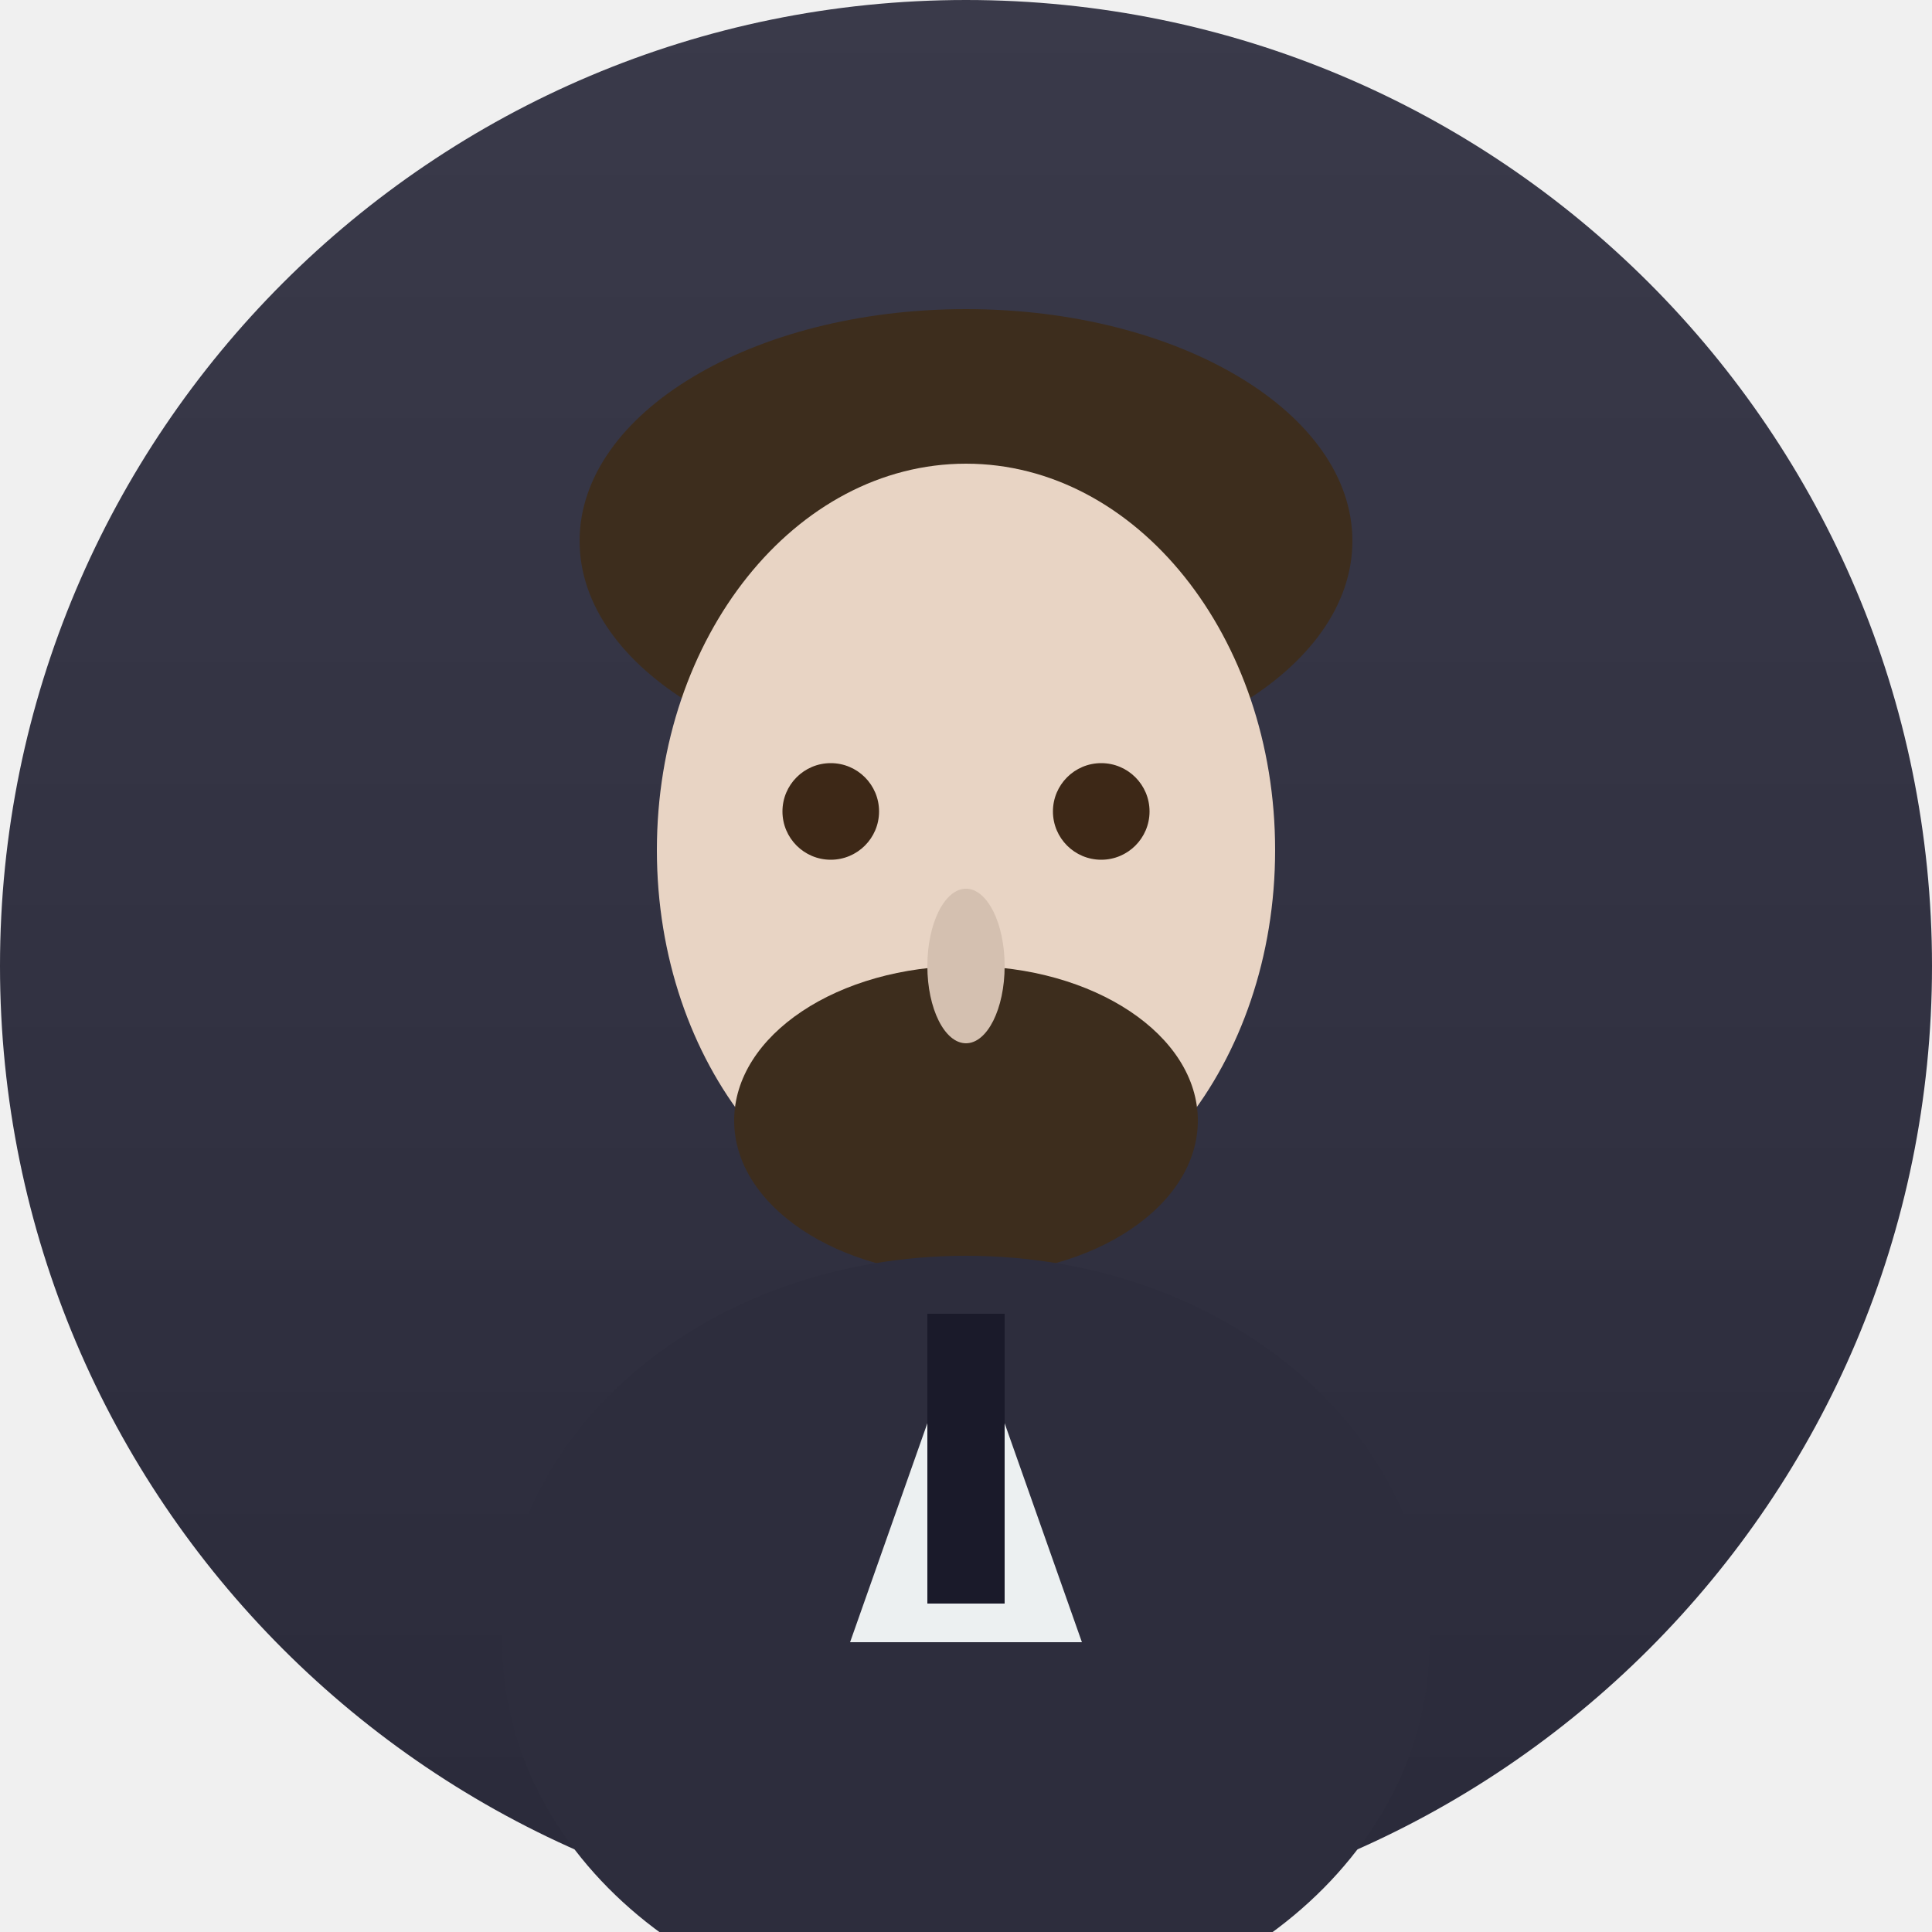
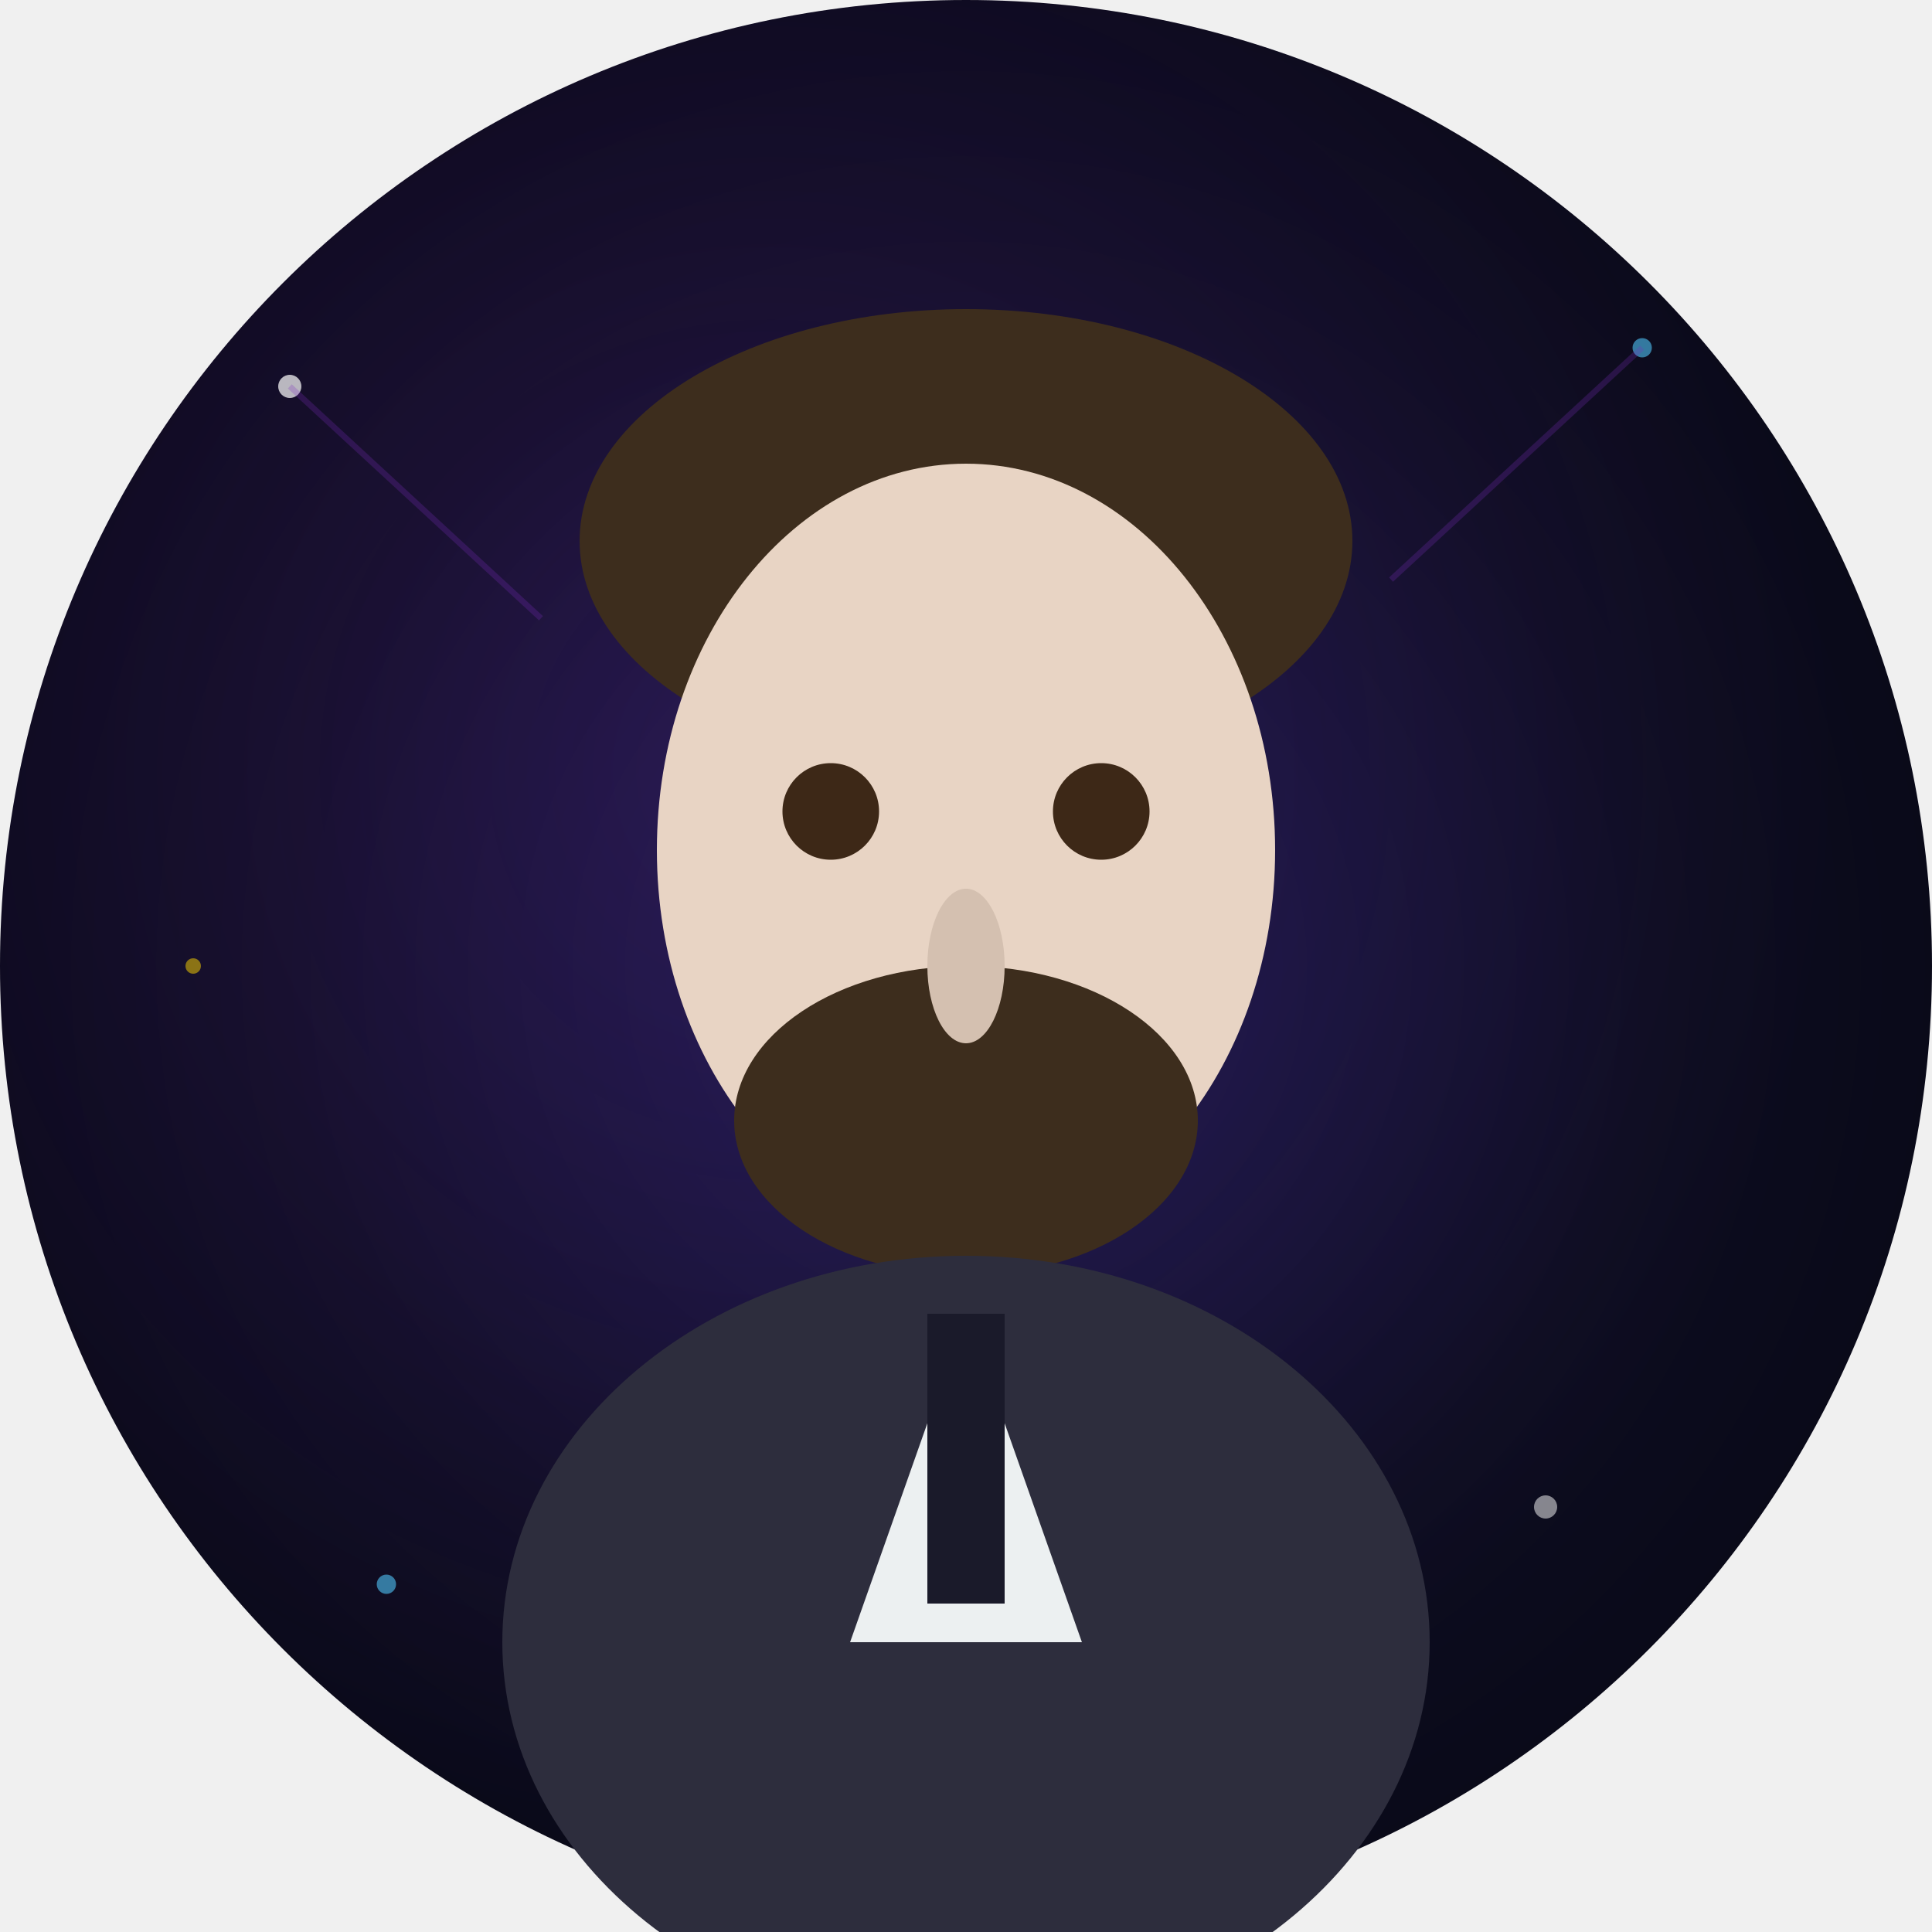
<svg xmlns="http://www.w3.org/2000/svg" viewBox="0 0 100 100">
  <defs>
-     <linearGradient id="bgRiemann" x1="0%" y1="0%" x2="0%" y2="100%">
-       <stop offset="0%" style="stop-color:#3a3a4a" />
-       <stop offset="100%" style="stop-color:#2a2a3a" />
-     </linearGradient>
+     <radialGradient id="cosmicBgRiemann" cx="50%" cy="50%" r="70%">
+       <stop offset="0%" style="stop-color:#1a1a4a" />
+       <stop offset="50%" style="stop-color:#0d0d20" />
+       <stop offset="100%" style="stop-color:#050510" />
+     </radialGradient>
+     <radialGradient id="nebulaRiemann" cx="40%" cy="40%" r="55%">
+       <stop offset="0%" style="stop-color:#7b2cbf;stop-opacity:0.2" />
+       <stop offset="100%" style="stop-color:#7b2cbf;stop-opacity:0" />
+     </radialGradient>
  </defs>
-   <circle cx="50" cy="50" r="50" fill="url(#bgRiemann)" />
+   <circle cx="50" cy="50" r="50" fill="url(#cosmicBgRiemann)" />
+   <circle cx="50" cy="50" r="50" fill="url(#nebulaRiemann)" />
+   <circle cx="15" cy="20" r="0.6" fill="#fff" opacity="0.7" />
+   <circle cx="85" cy="18" r="0.5" fill="#4fc3f7" opacity="0.6" />
+   <circle cx="80" cy="78" r="0.6" fill="#fff" opacity="0.5" />
+   <circle cx="20" cy="82" r="0.5" fill="#4fc3f7" opacity="0.6" />
+   <circle cx="10" cy="50" r="0.4" fill="#ffd700" opacity="0.5" />
+   <path d="M15 20 L28 32 M85 18 L72 30" stroke="#7b2cbf" stroke-width="0.3" opacity="0.25" />
  <ellipse cx="50" cy="28" rx="20" ry="12" fill="#3d2d1d" />
  <ellipse cx="50" cy="44" rx="16" ry="20" fill="#e8d4c4" />
  <ellipse cx="50" cy="58" rx="12" ry="8" fill="#3d2d1d" />
  <circle cx="43" cy="42" r="2.5" fill="#3d2817" />
  <circle cx="57" cy="42" r="2.5" fill="#3d2817" />
  <ellipse cx="50" cy="50" rx="2" ry="4" fill="#d4c0b0" />
  <ellipse cx="50" cy="85" rx="24" ry="20" fill="#2d2d3d" />
  <polygon points="50,68 44,85 56,85" fill="#ecf0f1" />
  <rect x="48" y="68" width="4" height="15" fill="#1a1a2a" />
</svg>
